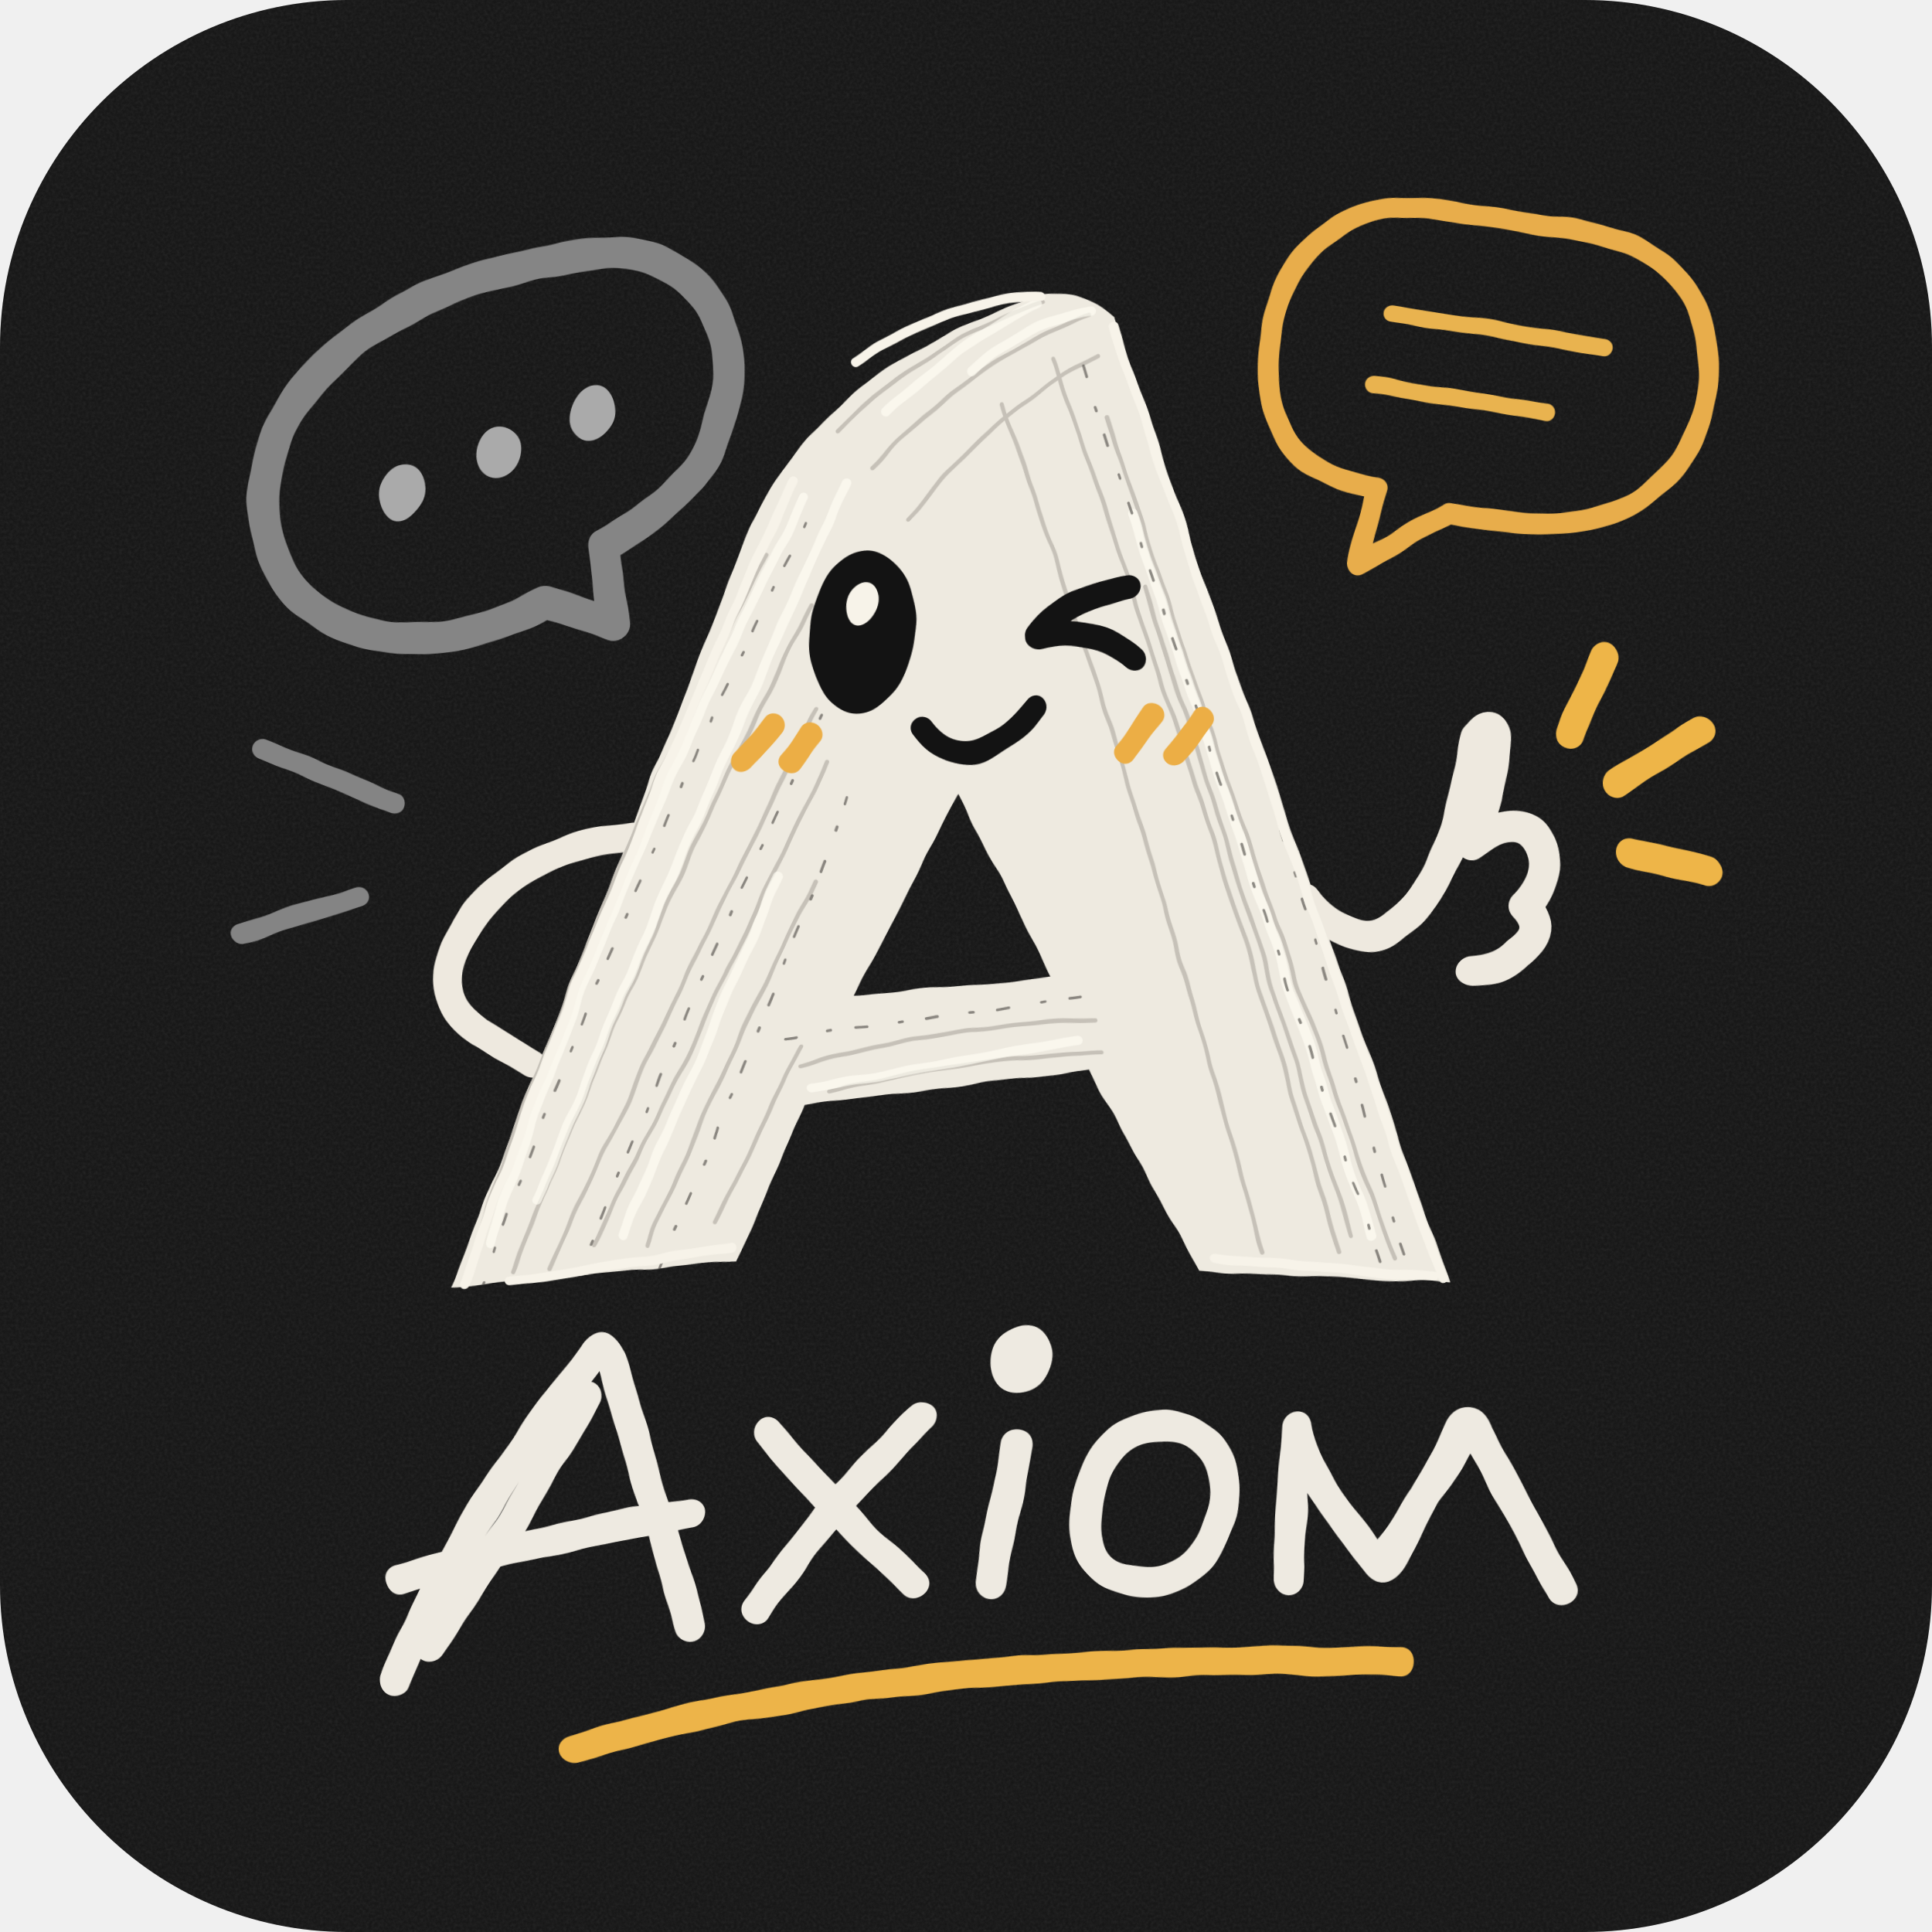
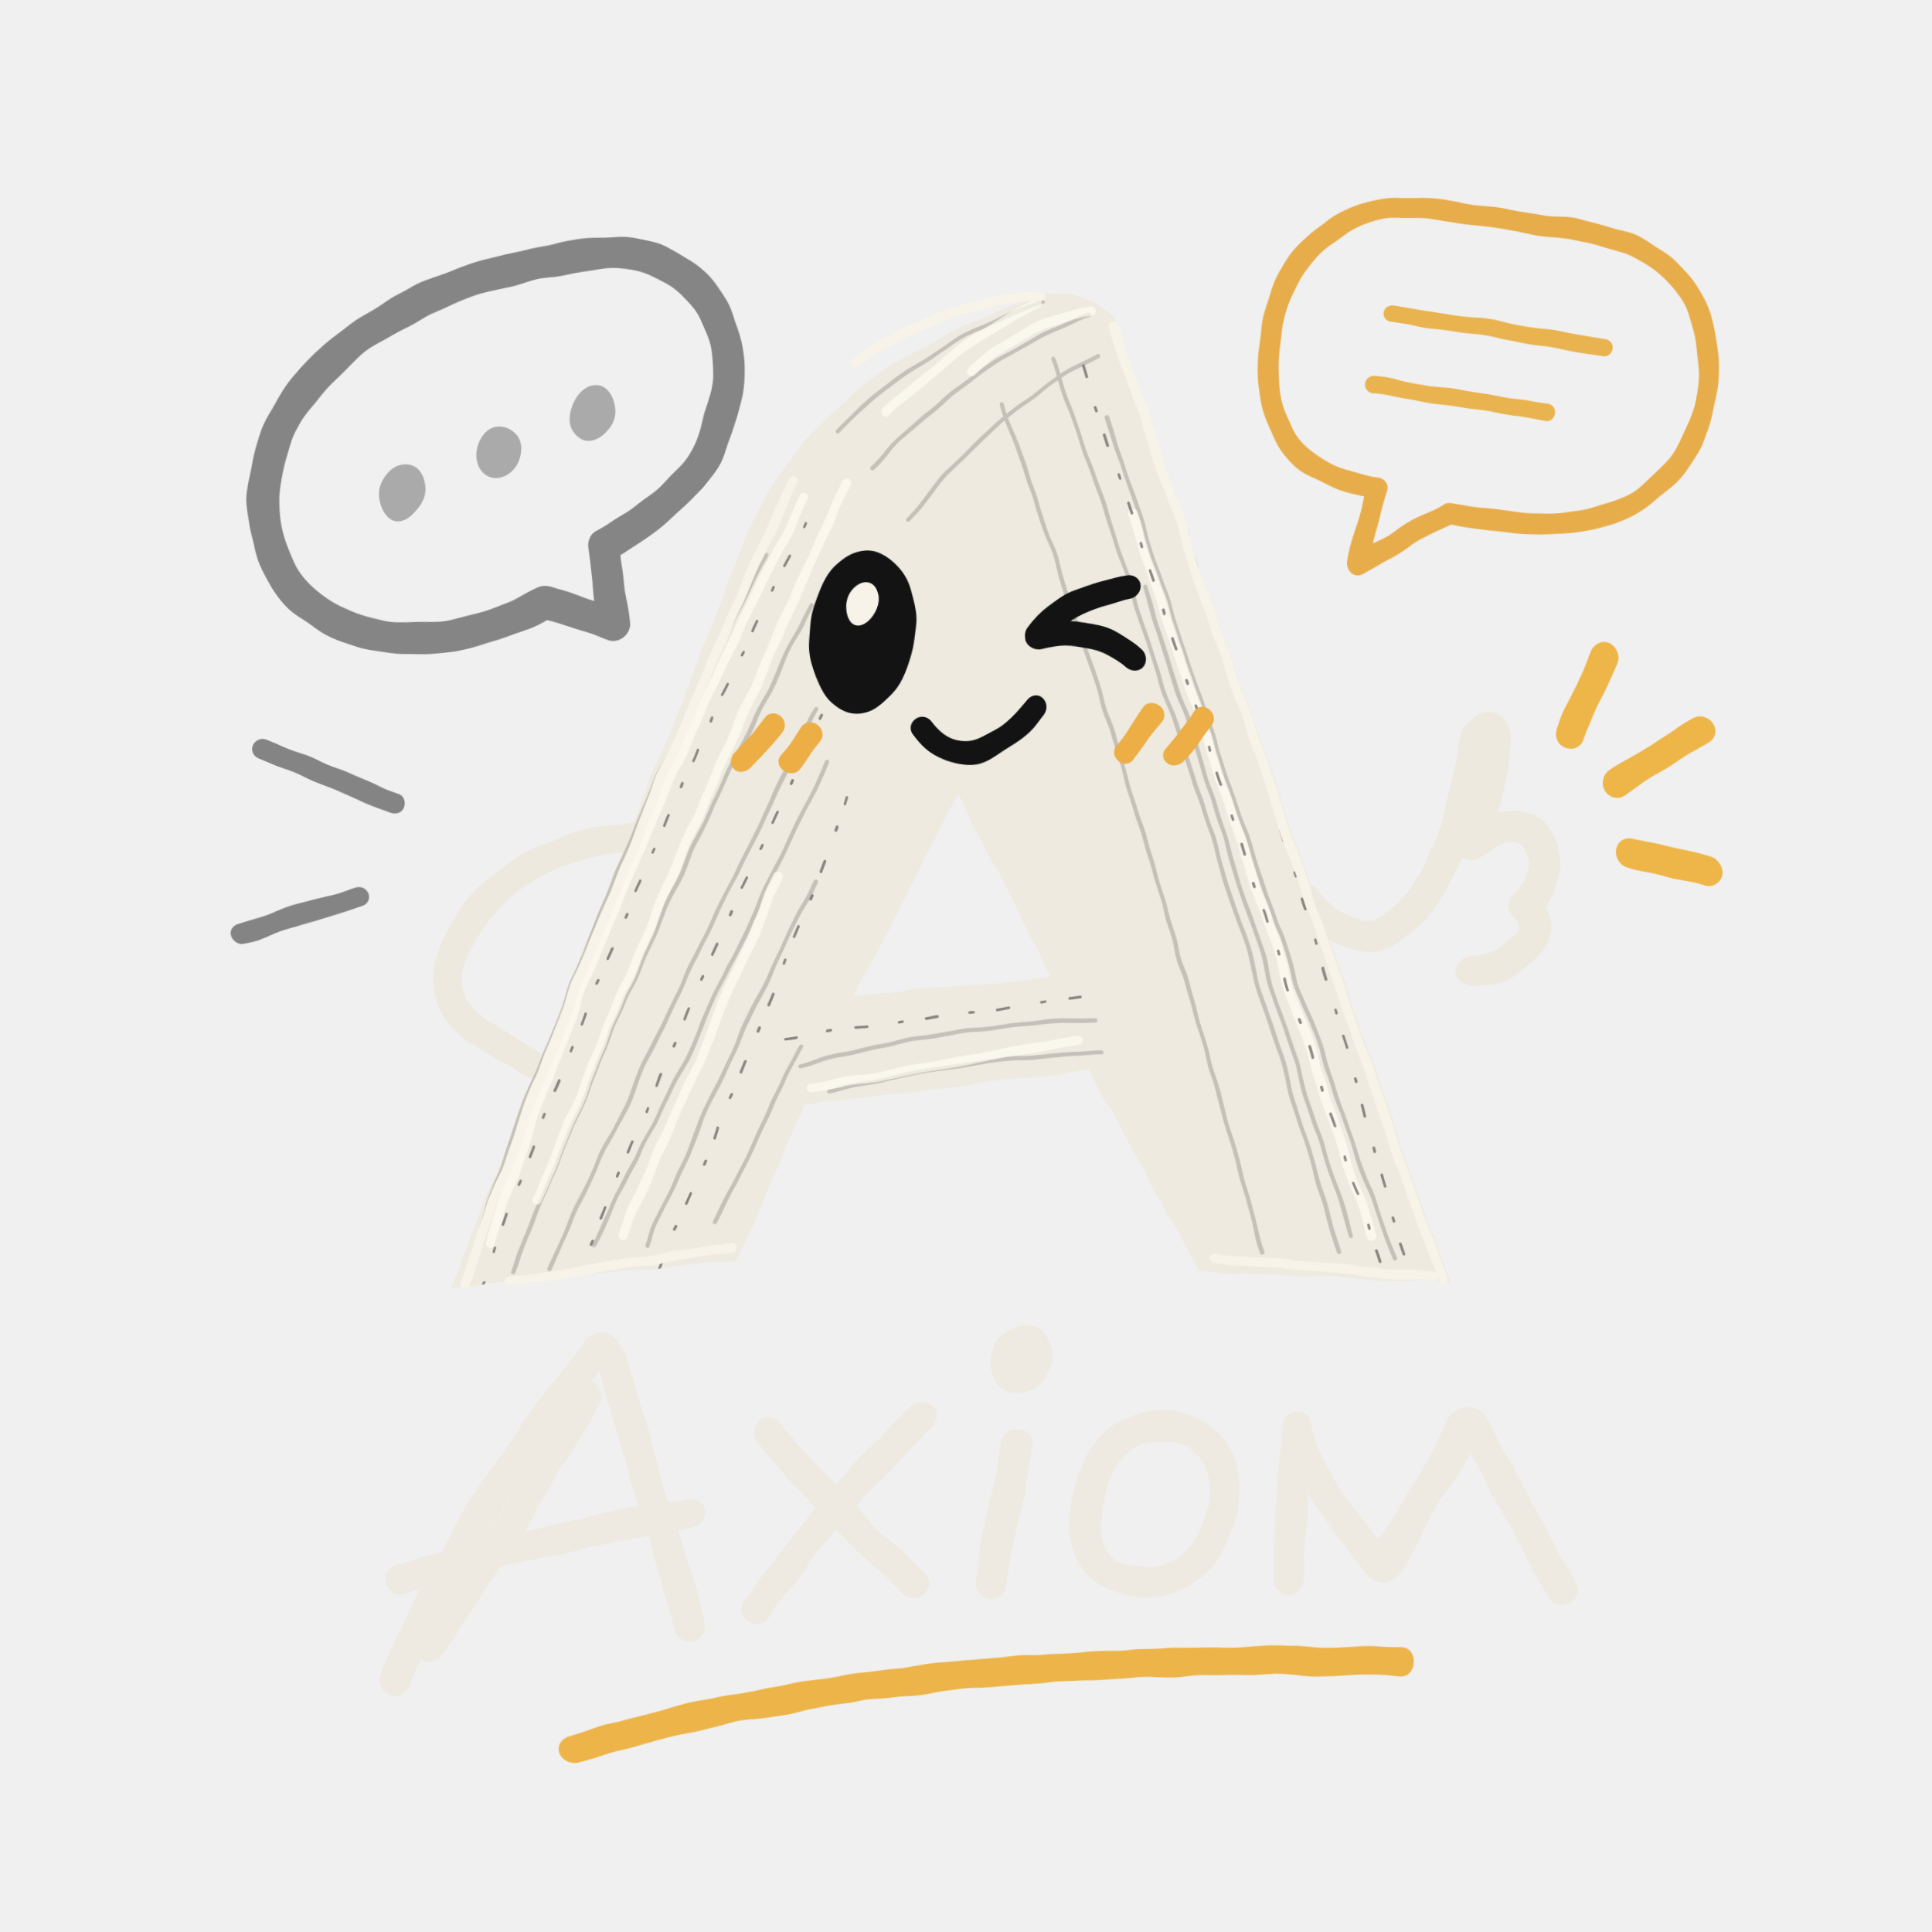
<svg xmlns="http://www.w3.org/2000/svg" viewBox="0 0 1024 1024">
  <defs>
    <filter id="grain" x="0" y="0" width="100%" height="100%">
      <feTurbulence type="fractalNoise" baseFrequency=".62" numOctaves="3" seed="8" result="noise" />
      <feColorMatrix in="noise" type="saturate" values="0" />
      <feComponentTransfer>
        <feFuncA type="linear" slope=".09" />
      </feComponentTransfer>
    </filter>
    <filter id="chalk" x="-3%" y="-3%" width="106%" height="106%">
      <feTurbulence type="fractalNoise" baseFrequency=".035" numOctaves="2" seed="12" result="rough" />
      <feDisplacementMap in="SourceGraphic" in2="rough" scale="3" xChannelSelector="R" yChannelSelector="G" />
    </filter>
    <clipPath id="a-clip">
      <path fill-rule="evenodd" d="M239 682 398 278Q435 198 542 160q23-13 48 8l178 512-132-6-59-107-151 19-35 82Zm213-154 105-10-49-97Z" />
    </clipPath>
-     <clipPath id="applore-favicon-round">
-       <rect width="1024" height="1024" rx="184" />
-     </clipPath>
  </defs>
-   <g clip-path="url(#applore-favicon-round)">
-     <g id="background">
-       <path fill="#141414" d="M0 0h1024v1024H0z" />
-       <path fill="#fff" filter="url(#grain)" d="M0 0h1024v1024H0z" />
+   <g id="foreground" filter="url(#chalk)">
+     <g fill="none" stroke-linecap="round" stroke-linejoin="round">
+       <path d="M289 319q-55 29-99 15-46-14-50-62-4-43 34-79 43-41 119-55 55-12 77 15 25 29 12 69-10 39-62 67l5 42Z" stroke="#858585" stroke-width="17" />
+       <path d="M730 258q-52-5-57-53-6-48 26-78 26-23 69-15l65 9q69 12 72 66 4 48-33 76-32 24-104 9l-49 27Z" stroke="#e8ad4b" stroke-width="11" />
+       <path d="m738 166 112 18m-122 20 91 15" stroke="#e9b34f" stroke-width="9" />
+       <path d="m139 397 70 29m-81 69 62-20" stroke="#848484" stroke-width="11" />
+       <path d="m850 348-18 41m69-2-44 28m48 47-41-10" stroke="#eeb548" stroke-width="15" />
    </g>
-     <g id="foreground" filter="url(#chalk)">
-       <g fill="none" stroke-linecap="round" stroke-linejoin="round">
-         <path d="M289 319q-55 29-99 15-46-14-50-62-4-43 34-79 43-41 119-55 55-12 77 15 25 29 12 69-10 39-62 67l5 42Z" stroke="#858585" stroke-width="17" />
-         <path d="M730 258q-52-5-57-53-6-48 26-78 26-23 69-15l65 9q69 12 72 66 4 48-33 76-32 24-104 9l-49 27Z" stroke="#e8ad4b" stroke-width="11" />
-         <path d="m738 166 112 18m-122 20 91 15" stroke="#e9b34f" stroke-width="9" />
-         <path d="m139 397 70 29m-81 69 62-20" stroke="#848484" stroke-width="11" />
-         <path d="m850 348-18 41m69-2-44 28m48 47-41-10" stroke="#eeb548" stroke-width="15" />
+     <g fill="#aaa">
+       <ellipse cx="213" cy="261" rx="12" ry="15" transform="rotate(17 213 261)" />
+       <ellipse cx="264" cy="240" rx="12" ry="14" transform="rotate(17 264 240)" />
+       <ellipse cx="314" cy="219" rx="12" ry="15" transform="rotate(17 314 219)" />
+     </g>
+     <g fill="none" stroke="#eee9df" stroke-linecap="round" stroke-linejoin="round">
+       <path d="M335 444q-50 3-79 36-37 41-2 67l28 17" stroke-width="15" />
+       <path d="M692 477q27 30 48 13 24-17 36-67l7-32q15-17 5 31l-8 25q26-18 36 1 8 17-8 32 13 13-3 25-9 9-25 10" stroke-width="17" />
+     </g>
+     <path fill="#eeeae0" fill-rule="evenodd" d="M239 682 398 278Q435 198 542 160q23-13 48 8l178 512-132-6-59-107-151 19-35 82Zm213-154 105-10-49-97Z" />
+     <g clip-path="url(#a-clip)" fill="none" stroke-linecap="round">
+       <g stroke="#b7b2a9" stroke-width="2.2" opacity=".72">
+         <path d="M253 658q49-159 153-364M272 674q73-186 158-353M291 672q74-160 142-296M315 660q70-142 123-256M343 660q46-106 89-193M379 648l46-94M444 228q50-48 109-68M462 248q57-60 115-81M481 275q54-65 101-86M531 214q69 193 138 450M558 190q78 223 152 474M587 221q66 207 152 446M607 311l109 344M425 565q77-23 156-24M439 579q74-19 145-21" />
      </g>
-       <g fill="#aaa">
-         <ellipse cx="213" cy="261" rx="12" ry="15" transform="rotate(17 213 261)" />
-         <ellipse cx="264" cy="240" rx="12" ry="14" transform="rotate(17 264 240)" />
-         <ellipse cx="314" cy="219" rx="12" ry="15" transform="rotate(17 314 219)" />
+       <g stroke="#fffdf4" stroke-width="5" opacity=".68">
+         <path d="M260 659q59-184 166-395M285 636q71-176 164-380M330 655l83-191M469 219q49-44 81-58M515 197q29-27 63-32M600 272l127 383M430 577l141-26" />
      </g>
-       <g fill="none" stroke="#eee9df" stroke-linecap="round" stroke-linejoin="round">
-         <path d="M335 444q-50 3-79 36-37 41-2 67l28 17" stroke-width="15" />
-         <path d="M692 477q27 30 48 13 24-17 36-67l7-32q15-17 5 31l-8 25q26-18 36 1 8 17-8 32 13 13-3 25-9 9-25 10" stroke-width="17" />
+       <g stroke="#4e4b46" stroke-width="1.4" opacity=".63" stroke-dasharray="6 17 2 13">
+         <path d="M254 685q80-224 176-413M305 681q73-188 168-377M349 673q66-155 100-250M574 194q72 220 159 479M598 187q93 277 146 479M416 550l163-22" />
      </g>
-       <path fill="#eeeae0" fill-rule="evenodd" d="M239 682 398 278Q435 198 542 160q23-13 48 8l178 512-132-6-59-107-151 19-35 82Zm213-154 105-10-49-97Z" />
-       <g clip-path="url(#a-clip)" fill="none" stroke-linecap="round">
-         <g stroke="#b7b2a9" stroke-width="2.2" opacity=".72">
-           <path d="M253 658q49-159 153-364M272 674q73-186 158-353M291 672q74-160 142-296M315 660q70-142 123-256M343 660q46-106 89-193M379 648l46-94M444 228q50-48 109-68M462 248q57-60 115-81M481 275q54-65 101-86M531 214q69 193 138 450M558 190q78 223 152 474M587 221q66 207 152 446M607 311l109 344M425 565q77-23 156-24M439 579q74-19 145-21" />
-         </g>
-         <g stroke="#fffdf4" stroke-width="5" opacity=".68">
-           <path d="M260 659q59-184 166-395M285 636q71-176 164-380M330 655l83-191M469 219q49-44 81-58M515 197q29-27 63-32M600 272l127 383M430 577l141-26" />
-         </g>
-         <g stroke="#4e4b46" stroke-width="1.4" opacity=".63" stroke-dasharray="6 17 2 13">
-           <path d="M254 685q80-224 176-413M305 681q73-188 168-377M349 673q66-155 100-250M574 194q72 220 159 479M598 187q93 277 146 479M416 550l163-22" />
-         </g>
-       </g>
-       <path fill="none" stroke="#f7f3e9" stroke-width="5" stroke-linecap="round" stroke-linejoin="round" d="M246 680q76-211 174-425M453 192q51-34 99-35m38 16q83 245 174 505M644 667l115 10M270 679l118-18" />
-       <ellipse cx="457" cy="335" rx="28" ry="43" fill="#131313" transform="rotate(7 457 335)" />
-       <ellipse cx="457" cy="320" rx="8" ry="12" fill="#f7f3e9" transform="rotate(21 457 320)" />
-       <path d="M550 337q19-22 48-26m-48 27q30-7 51 11" fill="none" stroke="#131313" stroke-width="13" stroke-linecap="round" stroke-linejoin="round" />
-       <path d="M489 386q24 31 60-11" fill="none" stroke="#131313" stroke-width="12" stroke-linecap="round" />
-       <path d="m394 403 16-19m9 20 11-15m166 10 15-21m12 22 14-19" fill="none" stroke="#ecae45" stroke-width="12" stroke-linecap="round" />
-       <g fill="none" stroke="#eeeae1" stroke-linecap="round" stroke-linejoin="round">
-         <path d="M209 891q37-88 105-173 5-8 10 3l42 141M228 873q47-70 83-133m-99 97q74-22 154-35" stroke-width="16" />
-         <path d="M407 759q30 36 77 80m5-88q-47 43-88 102" stroke-width="16" />
-         <path d="m539 766-14 73" stroke-width="17" />
-         <path d="M615 756q-33 1-39 42-6 35 25 40 31 5 44-29 12-30-9-47-9-7-21-6Z" stroke-width="16" />
-         <path d="m683 837 4-81q4 24 42 72 5 7 11-6l34-65q5-8 10 4l44 82m-91-23 39-58" stroke-width="16" />
-       </g>
-       <ellipse cx="541" cy="720" rx="16" ry="18" fill="#eeeae1" transform="rotate(18 541 720)" />
-       <path d="M304 927q172-53 438-46" fill="none" stroke="#edb449" stroke-width="15" stroke-linecap="round" />
    </g>
+     <path fill="none" stroke="#f7f3e9" stroke-width="5" stroke-linecap="round" stroke-linejoin="round" d="M246 680q76-211 174-425M453 192q51-34 99-35m38 16q83 245 174 505M644 667l115 10M270 679l118-18" />
+     <ellipse cx="457" cy="335" rx="28" ry="43" fill="#131313" transform="rotate(7 457 335)" />
+     <ellipse cx="457" cy="320" rx="8" ry="12" fill="#f7f3e9" transform="rotate(21 457 320)" />
+     <path d="M550 337q19-22 48-26m-48 27q30-7 51 11" fill="none" stroke="#131313" stroke-width="13" stroke-linecap="round" stroke-linejoin="round" />
+     <path d="M489 386q24 31 60-11" fill="none" stroke="#131313" stroke-width="12" stroke-linecap="round" />
+     <path d="m394 403 16-19m9 20 11-15m166 10 15-21m12 22 14-19" fill="none" stroke="#ecae45" stroke-width="12" stroke-linecap="round" />
+     <g fill="none" stroke="#eeeae1" stroke-linecap="round" stroke-linejoin="round">
+       <path d="M209 891q37-88 105-173 5-8 10 3l42 141M228 873q47-70 83-133m-99 97q74-22 154-35" stroke-width="16" />
+       <path d="M407 759q30 36 77 80m5-88q-47 43-88 102" stroke-width="16" />
+       <path d="m539 766-14 73" stroke-width="17" />
+       <path d="M615 756q-33 1-39 42-6 35 25 40 31 5 44-29 12-30-9-47-9-7-21-6Z" stroke-width="16" />
+       <path d="m683 837 4-81q4 24 42 72 5 7 11-6l34-65q5-8 10 4l44 82m-91-23 39-58" stroke-width="16" />
+     </g>
+     <ellipse cx="541" cy="720" rx="16" ry="18" fill="#eeeae1" transform="rotate(18 541 720)" />
+     <path d="M304 927q172-53 438-46" fill="none" stroke="#edb449" stroke-width="15" stroke-linecap="round" />
  </g>
</svg>
